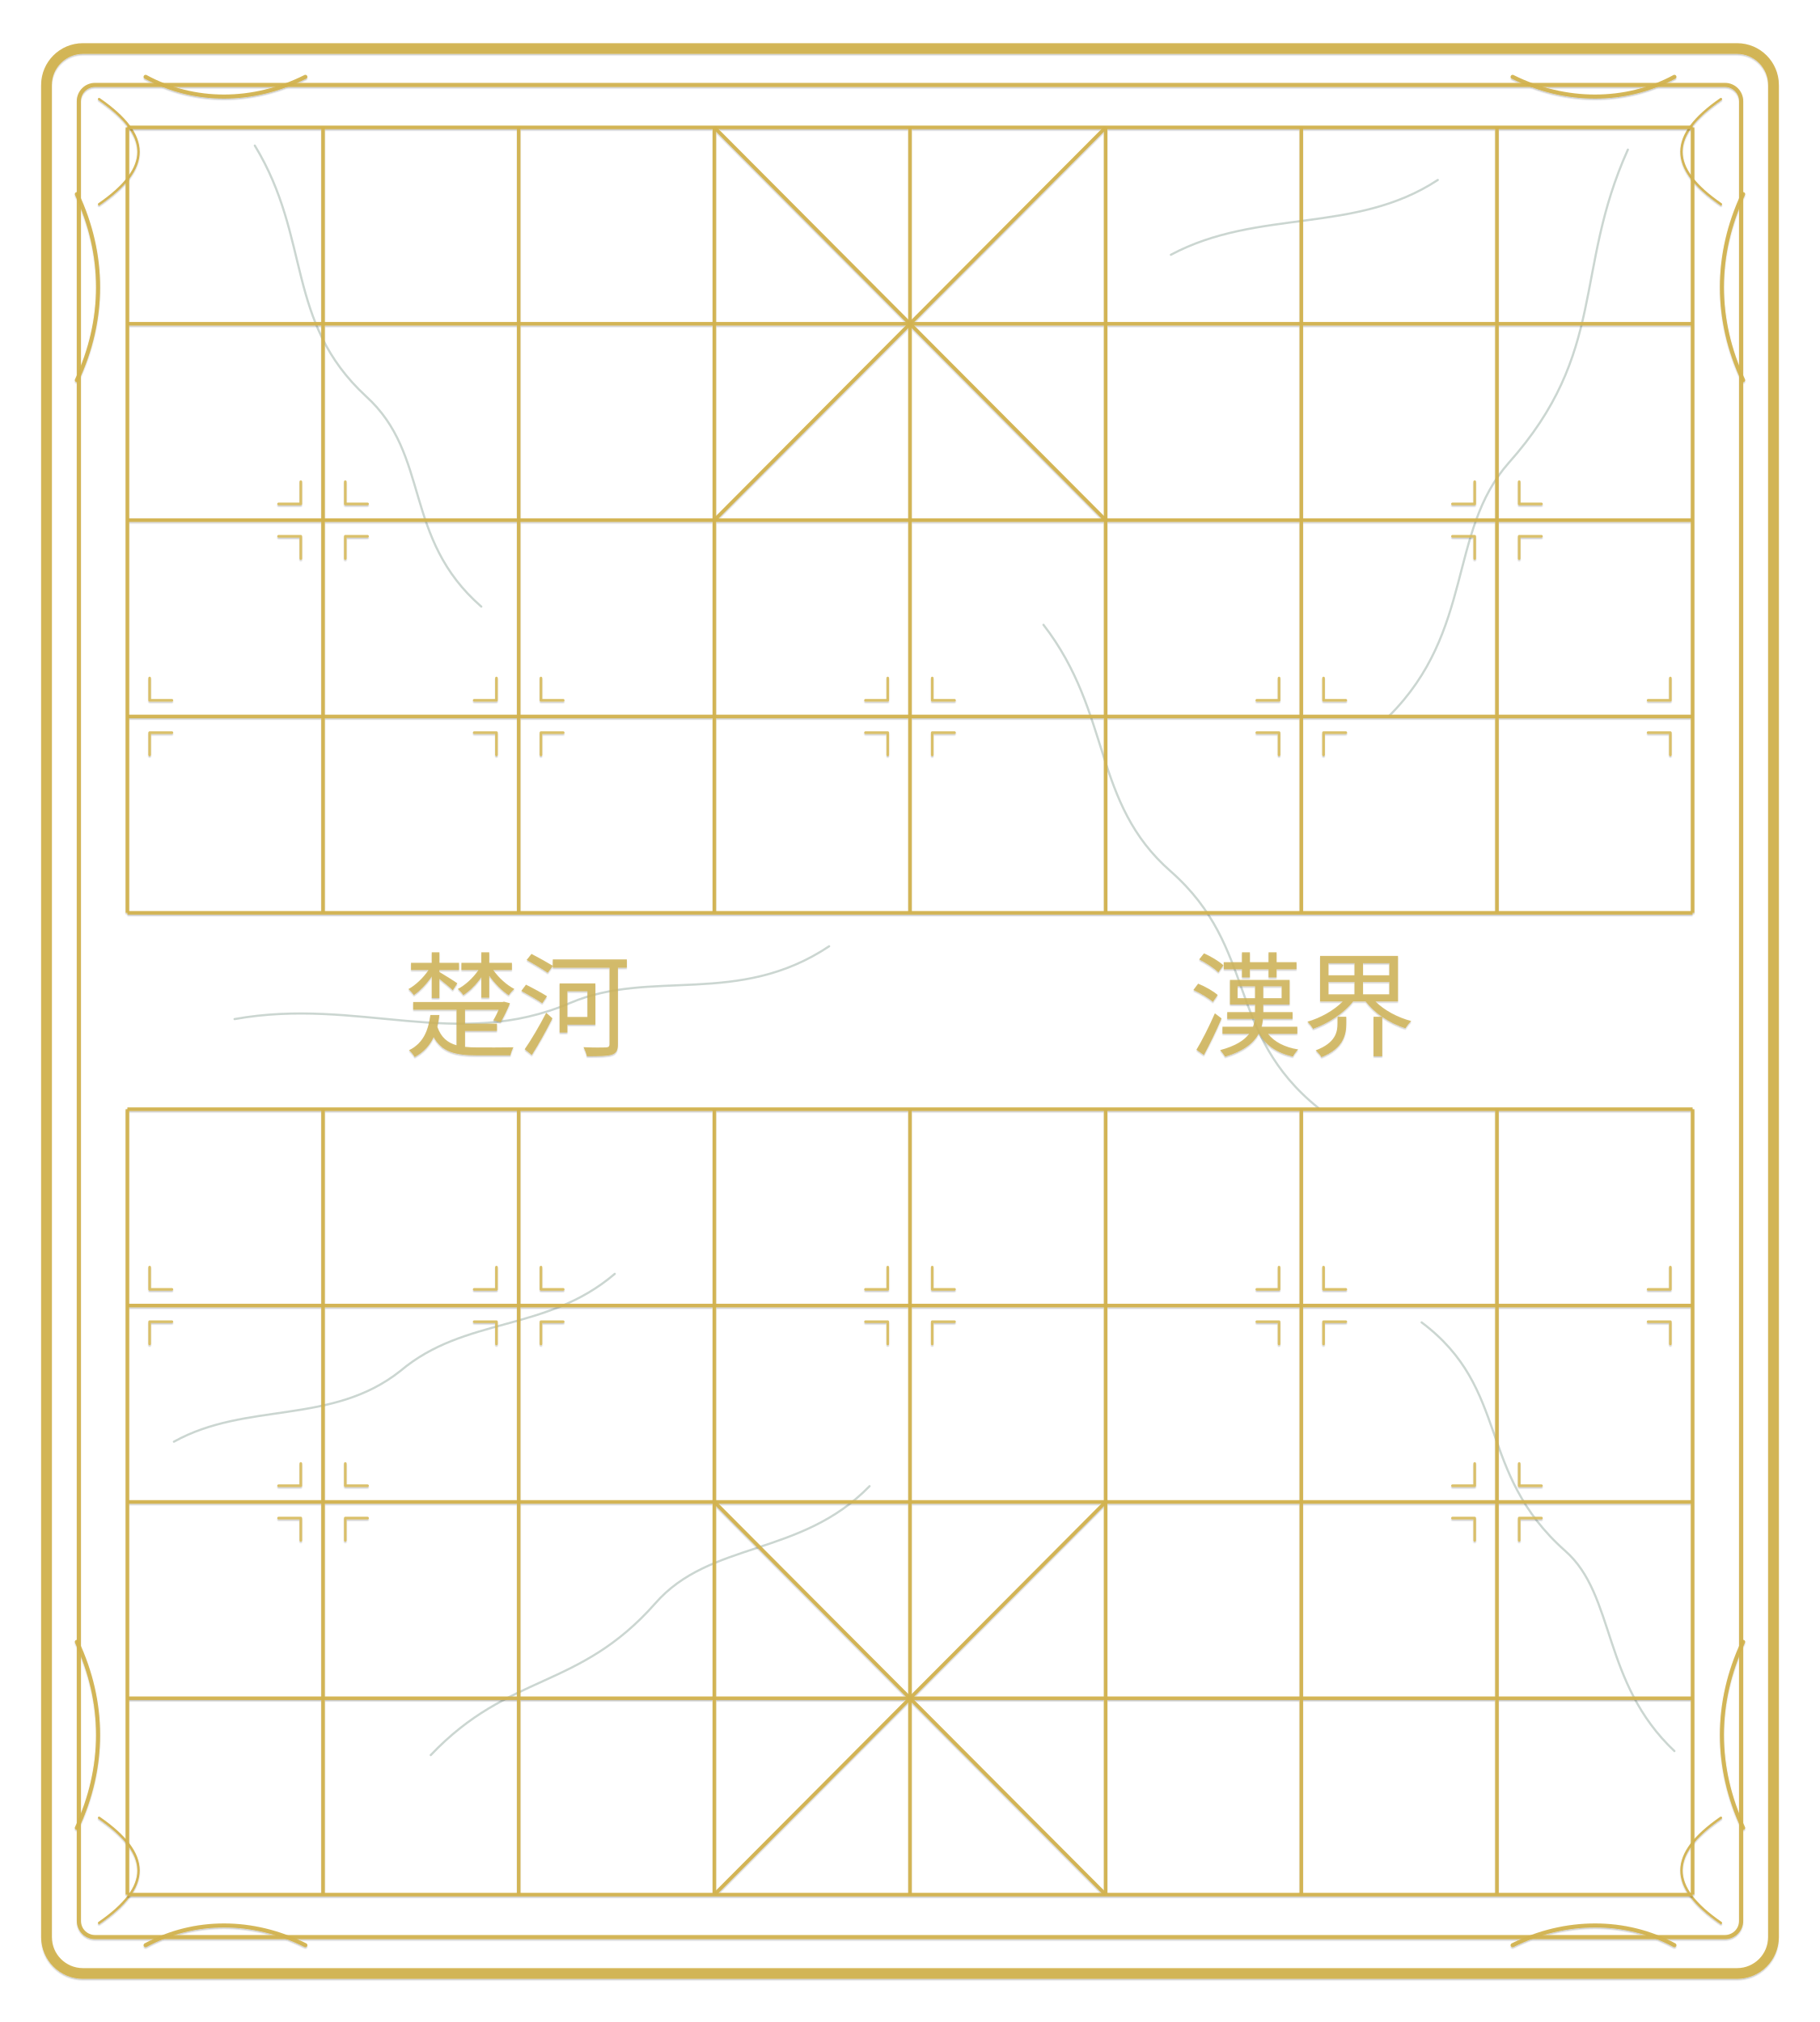
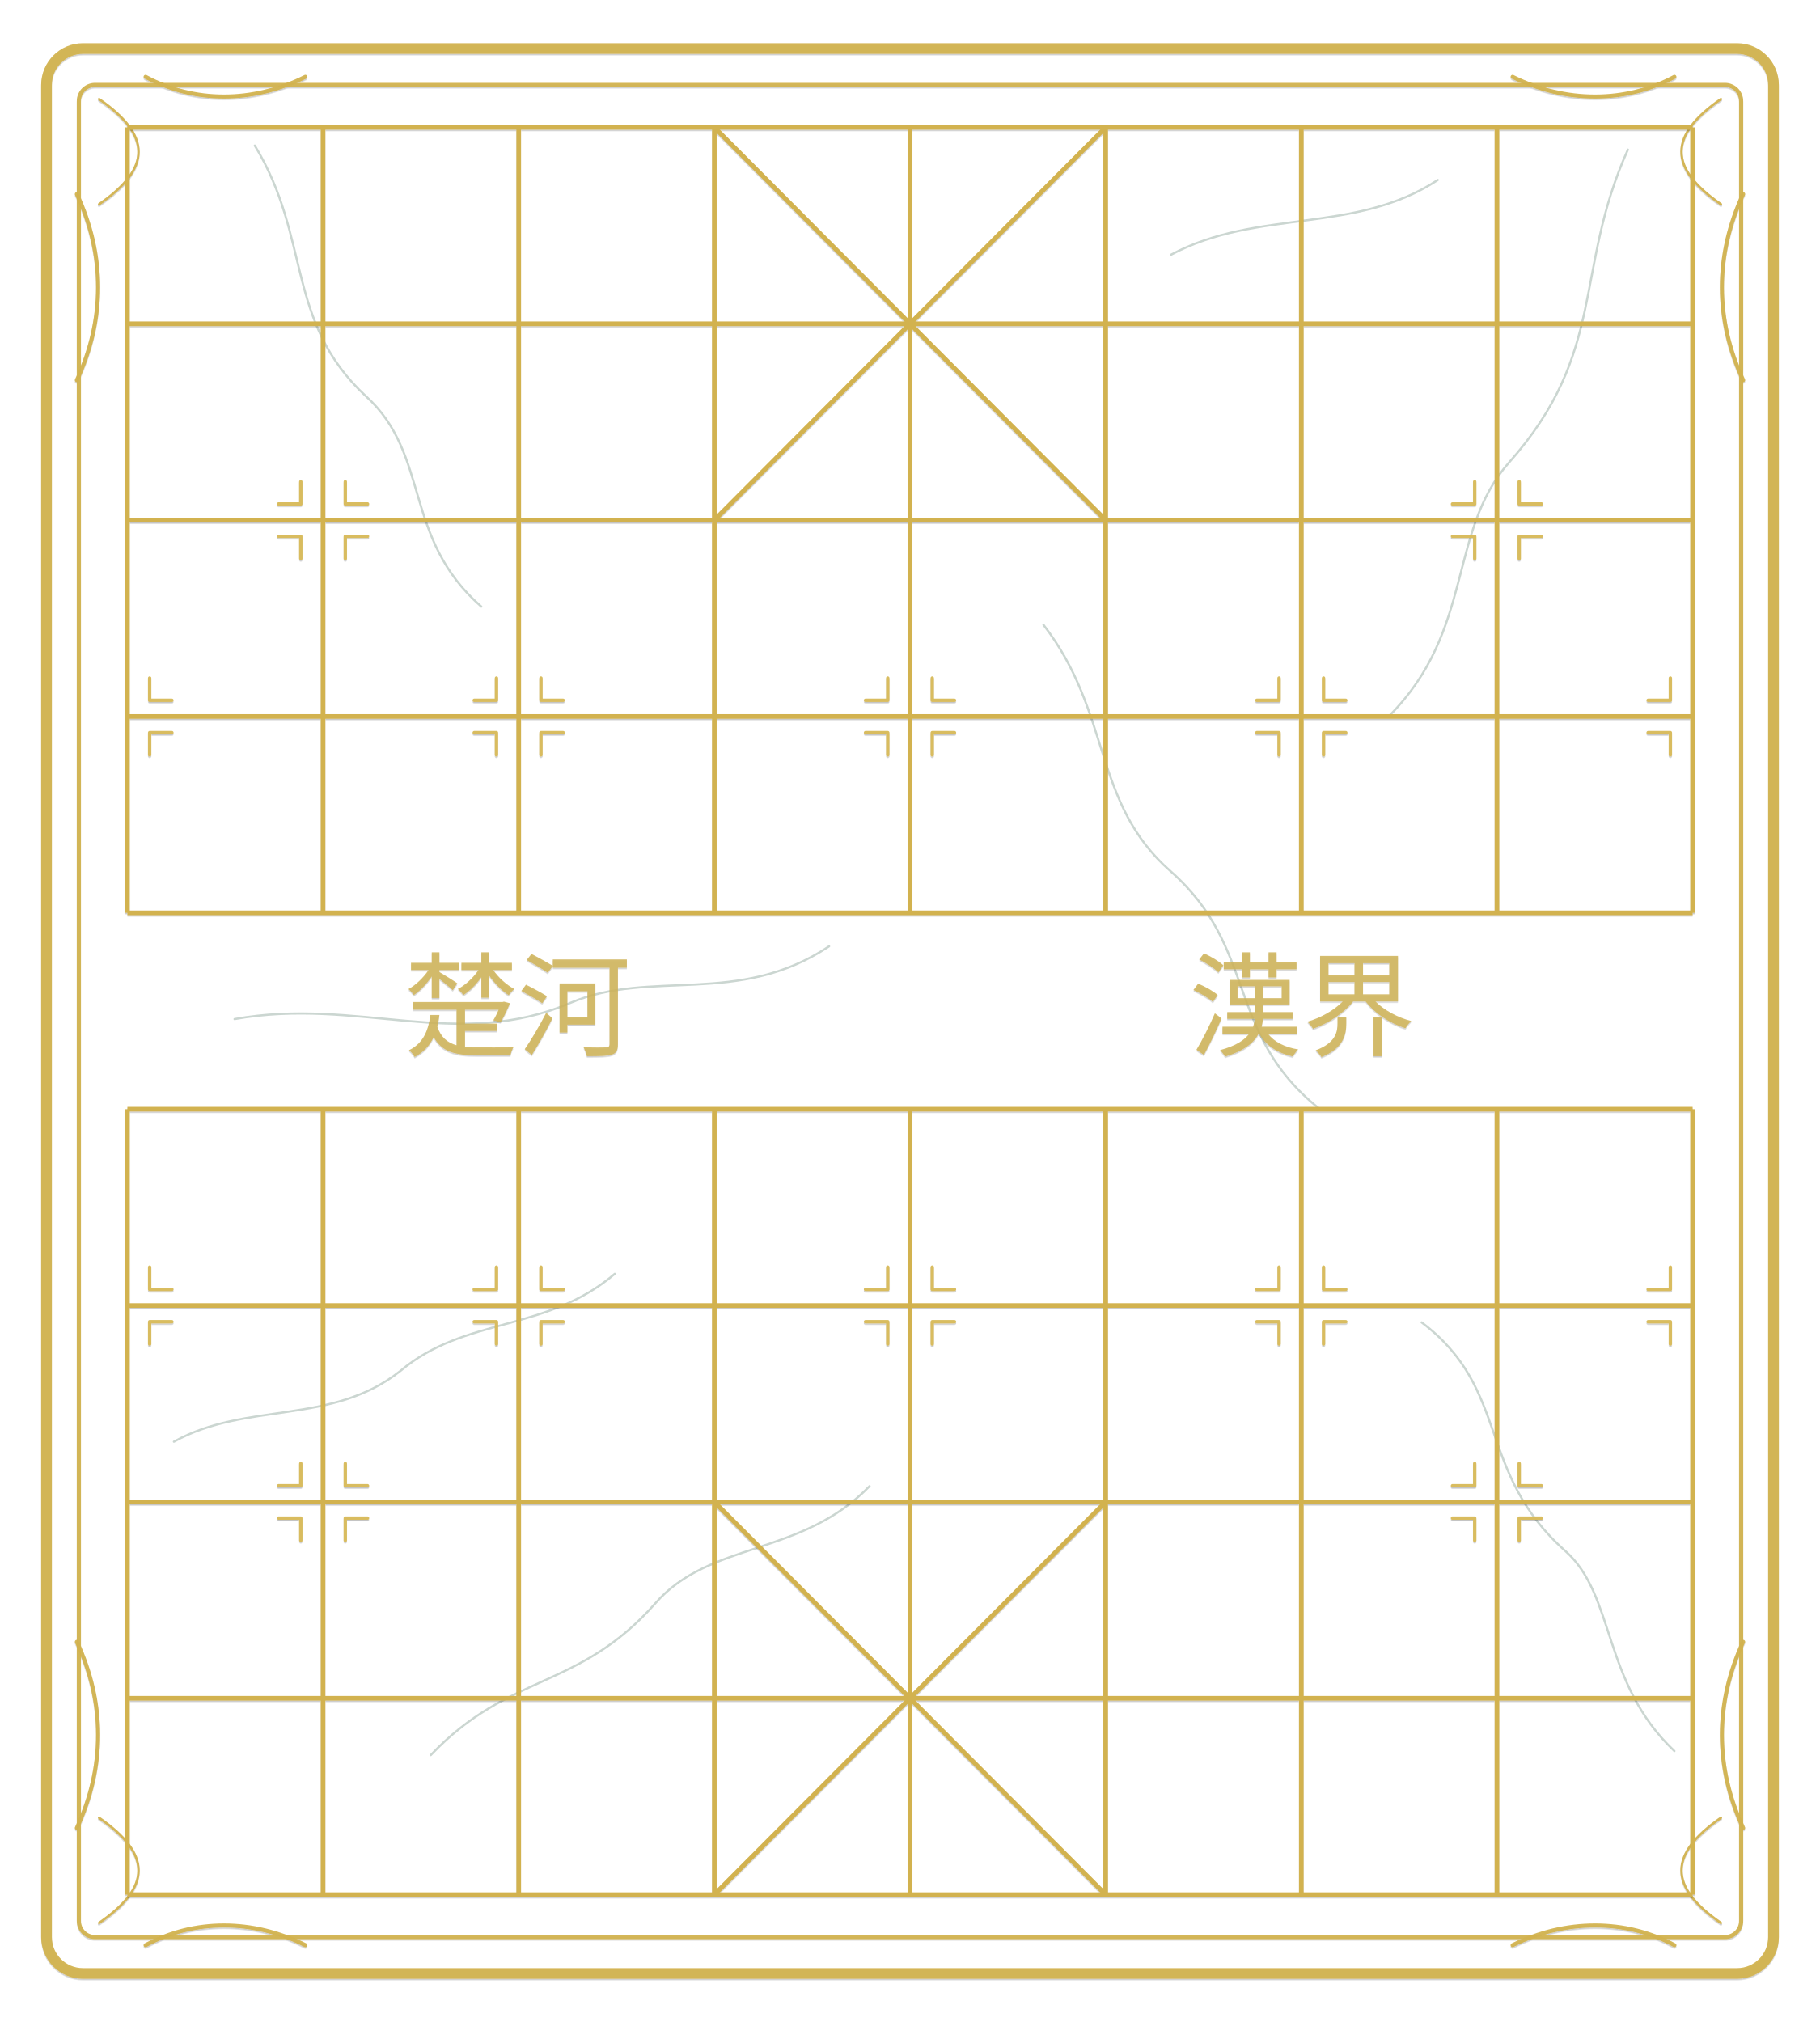
<svg xmlns="http://www.w3.org/2000/svg" viewBox="0 0 900 1000" fill="none">
  <defs>
    <g id="pointMark" fill="none" stroke-linecap="round" stroke-linejoin="round">
      <path d="M-22 -8H-11V-19 M22 -8H11V-19 M-22 8H-11V19 M22 8H11V19" />
    </g>
    <g id="pointMarkLeftEdge" fill="none" stroke-linecap="round" stroke-linejoin="round">
      <path d="M22 -8H11V-19 M22 8H11V19" />
    </g>
    <g id="pointMarkRightEdge" fill="none" stroke-linecap="round" stroke-linejoin="round">
      <path d="M-22 -8H-11V-19 M-22 8H-11V19" />
    </g>
    <filter id="softInk" x="-4%" y="-4%" width="108%" height="108%">
-       <feDropShadow dx="0" dy="0.62" stdDeviation="0.42" flood-color="#000000" flood-opacity="0.24" />
+       <feDropShadow dx="0" dy="0.62" stdDeviation="0.28" flood-color="#000000" flood-opacity="0.24" />
    </filter>
  </defs>
  <rect width="900" height="1000" fill="transparent" />
  <g stroke="#d2b24f" stroke-opacity="0.93" fill="none" stroke-linejoin="round" filter="url(#softInk)">
    <rect x="23" y="24" width="854" height="952" rx="18" stroke-width="5.3" />
    <rect x="39" y="42" width="822" height="916" rx="8" stroke-width="2.05" />
    <path d="M72 38C96 51 125 51 151 38M748 38C774 51 804 51 828 38M72 962C96 949 125 949 151 962M748 962C774 949 804 949 828 962" stroke-width="2.0" stroke-linecap="round" />
    <path d="M38 96C52 126 52 158 38 188M862 96C848 126 848 158 862 188M38 812C52 842 52 874 38 904M862 812C848 842 848 874 862 904" stroke-width="2.0" stroke-linecap="round" />
    <path d="M49 49C75 67 75 83 49 101M851 49C825 67 825 83 851 101M49 951C75 933 75 917 49 899M851 951C825 933 825 917 851 899" stroke-width="1.18" stroke-linecap="round" />
  </g>
  <g stroke="#1b4b36" stroke-opacity="0.23" stroke-width="1.08" fill="none" stroke-linecap="round" stroke-linejoin="round">
    <path d="M126 72C154 118 141 159 181 196C213 225 199 266 238 300" />
    <path d="M805 74C778 134 795 174 746 229C716 263 729 312 687 354" />
    <path d="M116 504C177 493 226 520 282 496C322 479 365 498 410 468" />
    <path d="M516 309C550 353 540 397 579 431C622 469 606 511 652 548" />
    <path d="M703 654C747 687 730 728 774 767C799 789 792 832 828 866" />
    <path d="M213 868C252 827 286 836 324 793C351 762 396 770 430 735" />
    <path d="M86 713C122 693 164 705 198 678C230 651 270 659 304 630" />
    <path d="M579 126C622 103 670 116 711 89" />
  </g>
-   <g stroke="#d2b24f" stroke-opacity="0.96" stroke-width="1.76" stroke-linecap="butt" filter="url(#softInk)">
+   <g stroke="#d2b24f" stroke-opacity="1" stroke-width="2.28" stroke-linecap="butt" filter="url(#softInk)">
    <path d="M63 63V451.444M63 548.556V937M159.75 63V451.444M159.75 548.556V937M256.5 63V451.444M256.5 548.556V937M353.25 63V451.444M353.25 548.556V937M450 63V451.444M450 548.556V937M546.75 63V451.444M546.75 548.556V937M643.5 63V451.444M643.5 548.556V937M740.25 63V451.444M740.25 548.556V937M837 63V451.444M837 548.556V937" />
    <path d="M63 63H837M63 160.111H837M63 257.222H837M63 354.333H837M63 451.444H837M63 548.556H837M63 645.667H837M63 742.778H837M63 839.889H837M63 937H837" />
    <path d="M353.25 63L546.75 257.222M546.75 63L353.25 257.222M353.25 742.778L546.75 937M546.75 742.778L353.25 937" />
  </g>
-   <g stroke="#d8bc5d" stroke-opacity="0.9" stroke-width="1.32" filter="url(#softInk)">
+   <g stroke="#d8bc5d" stroke-opacity="0.98" stroke-width="1.66" filter="url(#softInk)">
    <use href="#pointMark" transform="translate(159.75 257.222)" />
    <use href="#pointMark" transform="translate(740.25 257.222)" />
    <use href="#pointMark" transform="translate(159.75 742.778)" />
    <use href="#pointMark" transform="translate(740.25 742.778)" />
    <use href="#pointMarkLeftEdge" transform="translate(63 354.333)" />
    <use href="#pointMark" transform="translate(256.5 354.333)" />
    <use href="#pointMark" transform="translate(450 354.333)" />
    <use href="#pointMark" transform="translate(643.5 354.333)" />
    <use href="#pointMarkRightEdge" transform="translate(837 354.333)" />
    <use href="#pointMarkLeftEdge" transform="translate(63 645.667)" />
    <use href="#pointMark" transform="translate(256.5 645.667)" />
    <use href="#pointMark" transform="translate(450 645.667)" />
    <use href="#pointMark" transform="translate(643.5 645.667)" />
    <use href="#pointMarkRightEdge" transform="translate(837 645.667)" />
  </g>
  <g fill="#d0b45b" fill-opacity="0.86" font-family="KaiTi, STKaiti, SimSun, serif" font-size="56" text-anchor="middle" filter="url(#softInk)">
    <text x="256" y="518">楚河</text>
    <text x="644" y="518">漢界</text>
  </g>
</svg>
